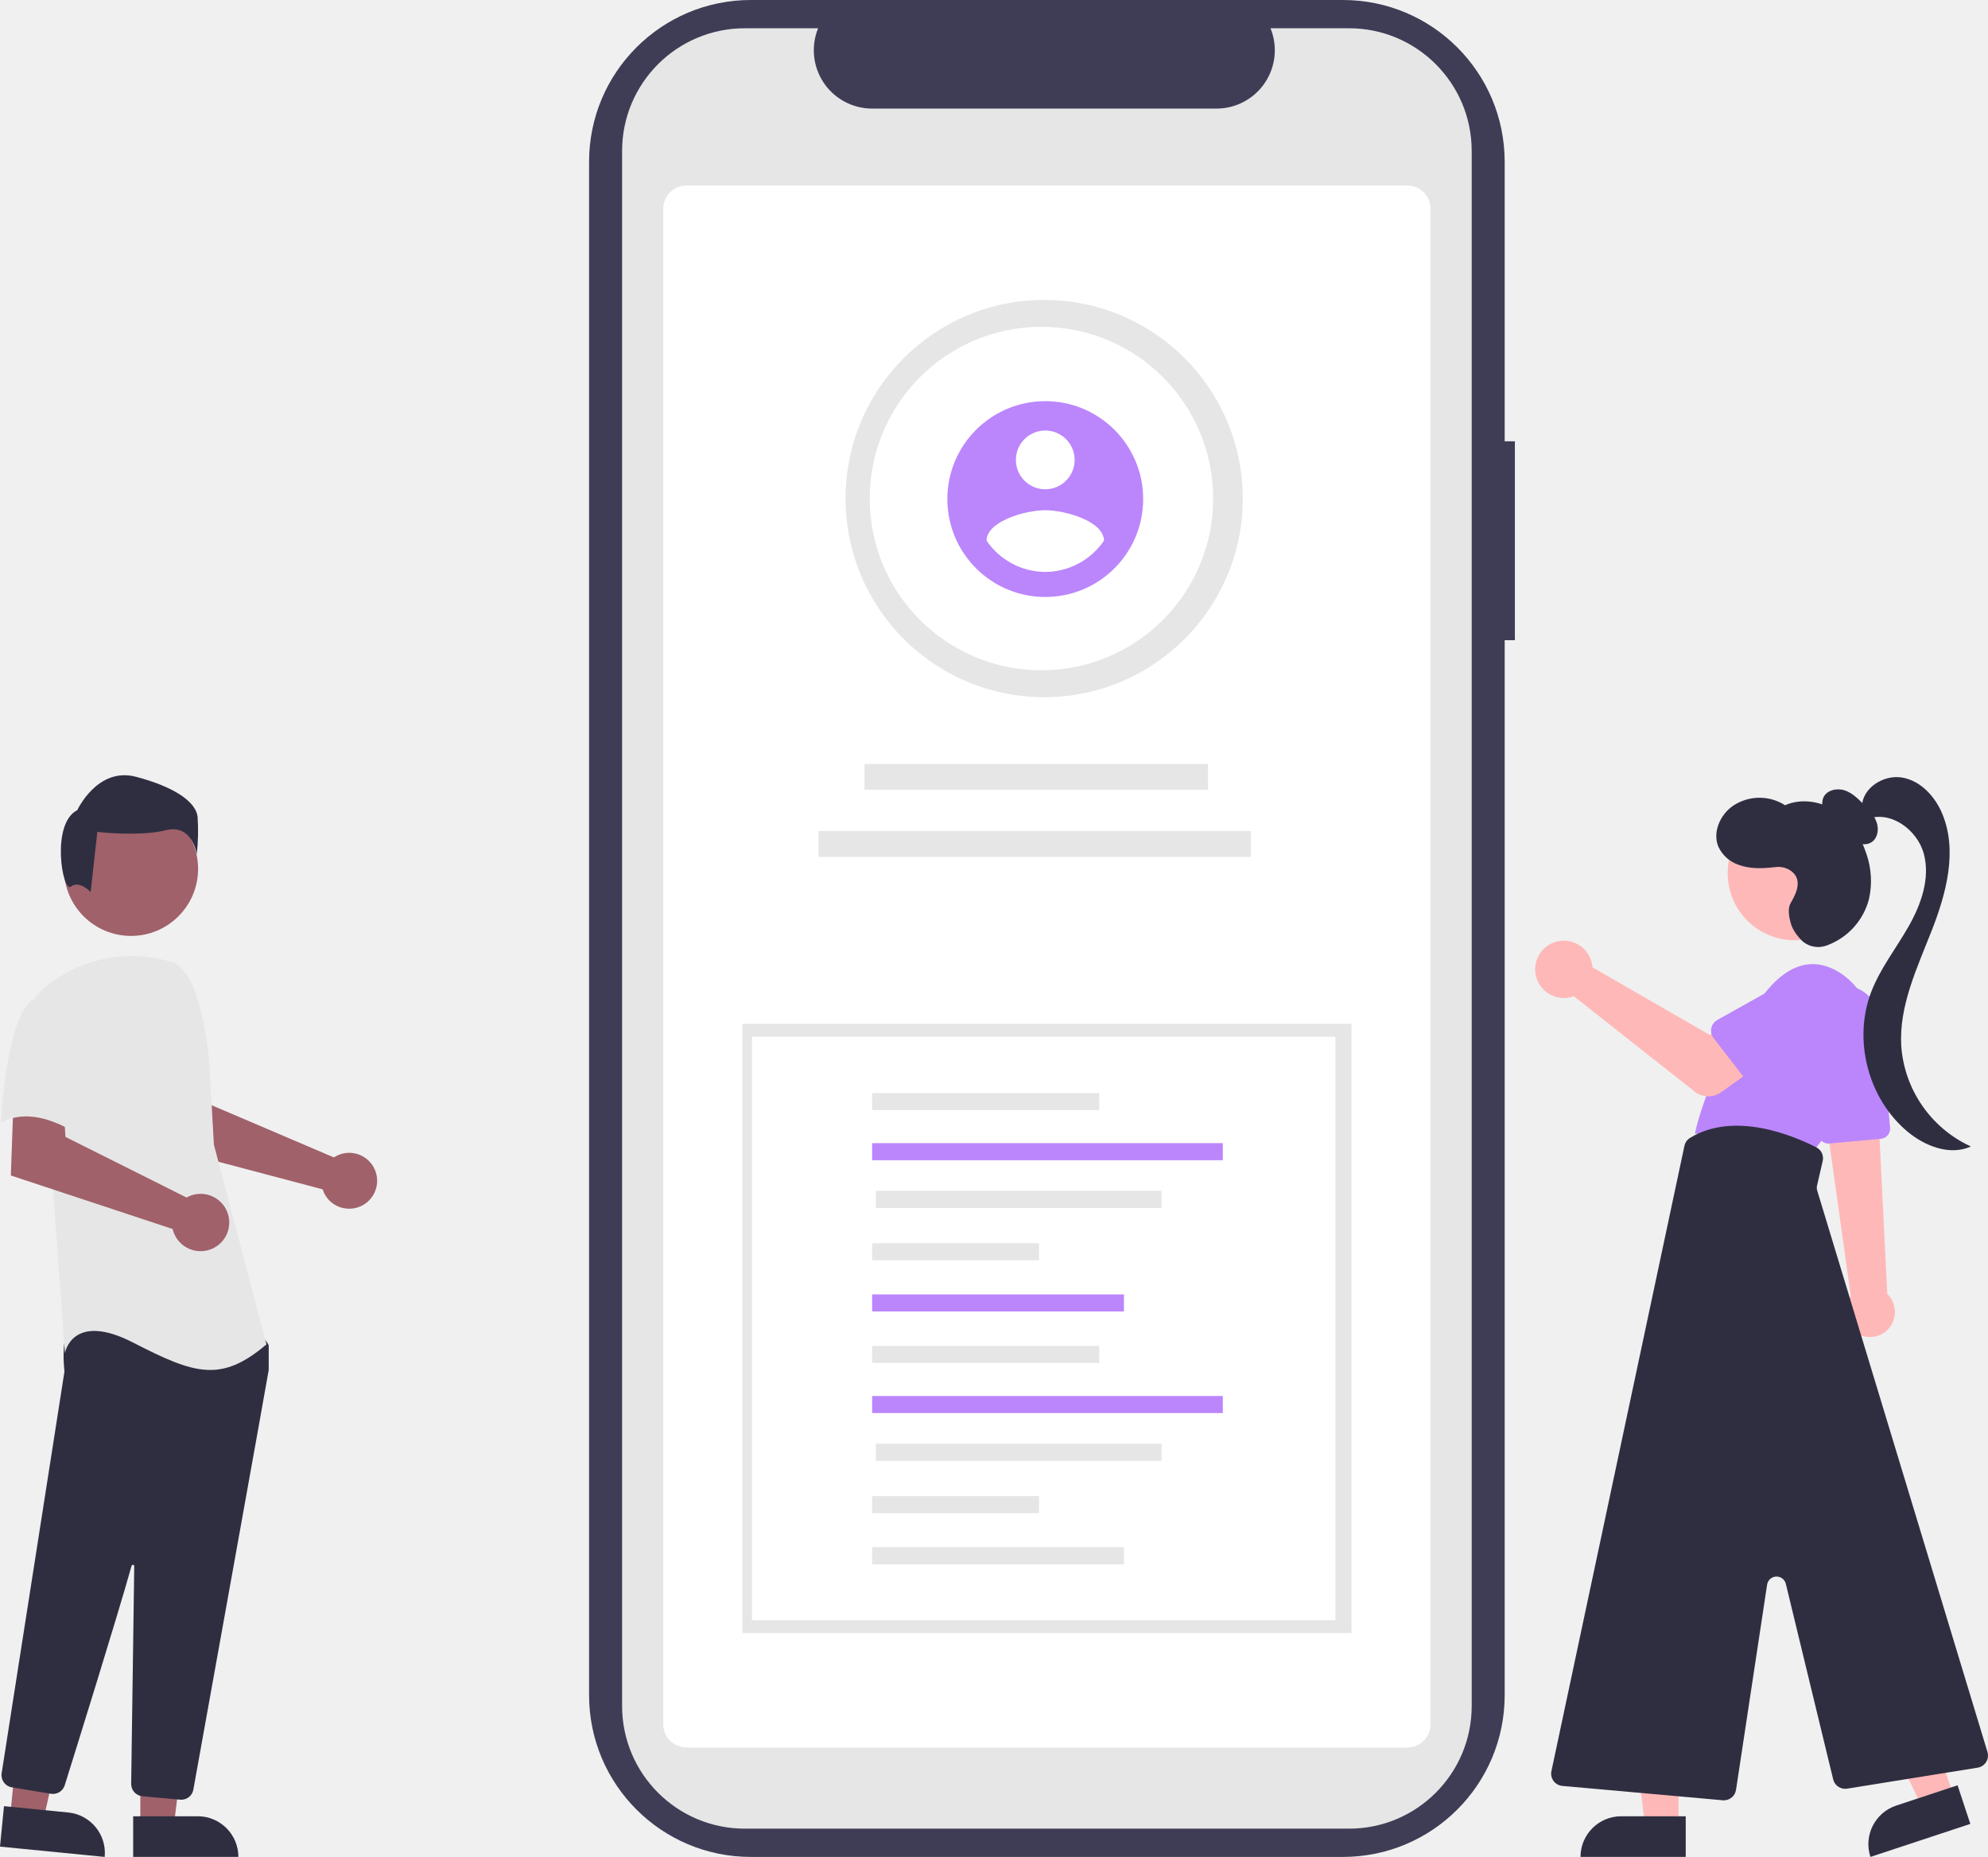
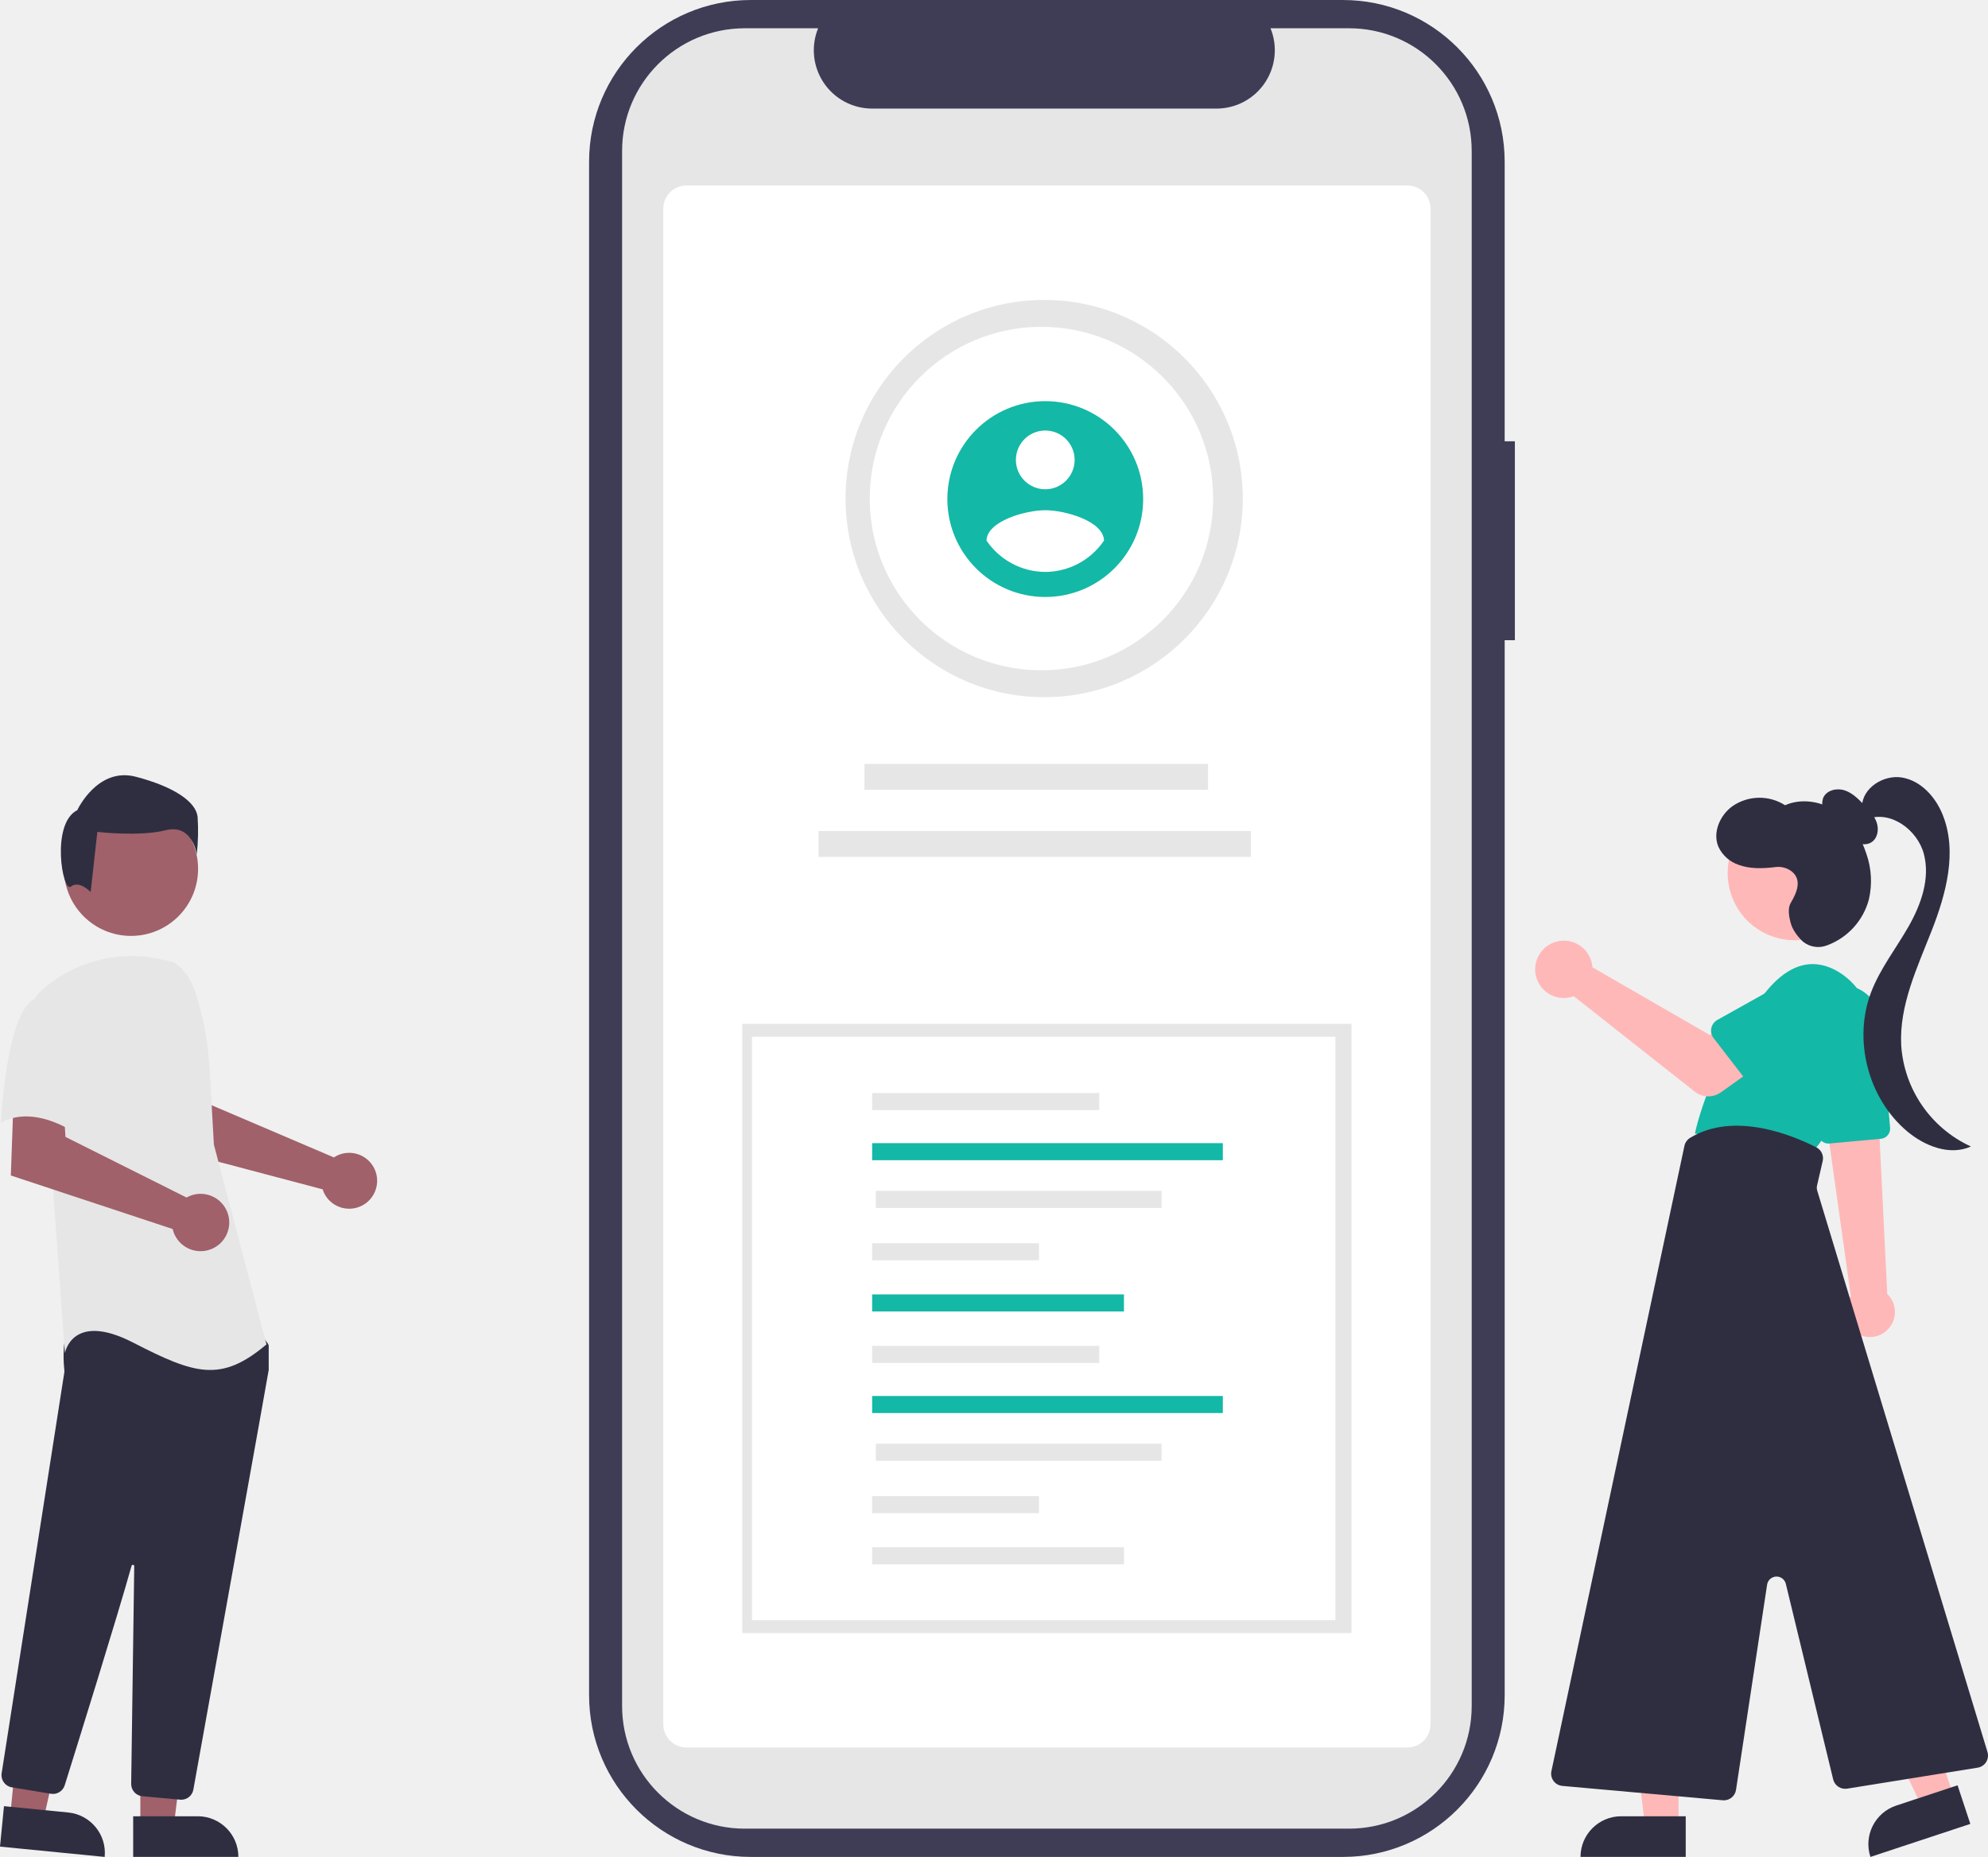
<svg xmlns="http://www.w3.org/2000/svg" id="ace505a7-e733-4353-98c8-975df89a5922" data-name="Layer 1" width="728.082" height="680.001" viewBox="0 0 728.082 680.001">
  <path id="a55003b0-0446-4784-a3ce-c481a9759178" data-name="Path 339" d="M790.764,271.594h-3.736v-102.354a59.24,59.24,0,0,0-59.24-59.24h-216.846a59.24,59.24,0,0,0-59.24,59.24v561.521a59.24,59.24,0,0,0,59.24,59.24h216.85a59.24,59.24,0,0,0,59.24-59.24v-386.31h3.732Z" transform="translate(-235.959 -109.9995)" fill="#3f3d56" />
  <path id="ad332593-d547-4870-8db7-c0503e6eb31e" data-name="Path 340" d="M774.954,165.275v569.452a44.93,44.93,0,0,1-44.913,44.923h-221.306a44.937,44.937,0,0,1-44.941-44.928v-569.447a44.936,44.936,0,0,1,44.941-44.922h26.845a21.364,21.364,0,0,0,19.764,29.411h126.168a21.364,21.364,0,0,0,19.76-29.415h28.756a44.93,44.93,0,0,1,44.922,44.913Z" transform="translate(-235.959 -109.9995)" fill="#e6e6e6" />
  <path d="M751.374,749.925h-264a8.51,8.51,0,0,1-8.5-8.5v-555a8.51,8.51,0,0,1,8.5-8.5h264a8.51,8.51,0,0,1,8.5,8.5v555A8.51,8.51,0,0,1,751.374,749.925Z" transform="translate(-235.959 -109.9995)" fill="#fff" />
  <circle id="edacdc74-dfad-4c1d-939b-d6c7a98a2115" data-name="Ellipse 56" cx="382.415" cy="182.571" r="72.736" fill="#e6e6e6" />
  <circle id="aec4df6d-8b06-4bbe-8d40-2c8bcc37cf40" data-name="Ellipse 60" cx="381.415" cy="182.571" r="62.889" fill="#fff" />
-   <path id="b468b121-27e1-4684-879a-d4a6b6510a38" data-name="Path 341" d="M618.774,256.9a35.856,35.856,0,1,0,35.856,35.856,35.856,35.856,0,0,0-35.856-35.856Zm0,10.757a10.757,10.757,0,1,1-10.757,10.757,10.757,10.757,0,0,1,10.757-10.757Zm0,51.784a26.121,26.121,0,0,1-21.514-11.481c.172-7.171,14.342-11.119,21.514-11.119s21.341,3.948,21.514,11.119a26.164,26.164,0,0,1-21.514,11.484Z" transform="translate(-235.959 -109.9995)" fill="#bb86fc" />
+   <path id="b468b121-27e1-4684-879a-d4a6b6510a38" data-name="Path 341" d="M618.774,256.9a35.856,35.856,0,1,0,35.856,35.856,35.856,35.856,0,0,0-35.856-35.856Zm0,10.757a10.757,10.757,0,1,1-10.757,10.757,10.757,10.757,0,0,1,10.757-10.757Zm0,51.784a26.121,26.121,0,0,1-21.514-11.481c.172-7.171,14.342-11.119,21.514-11.119s21.341,3.948,21.514,11.119a26.164,26.164,0,0,1-21.514,11.484Z" transform="translate(-235.959 -109.9995)" fill="#14b8a6" />
  <rect id="af237293-25a3-489f-aa06-65014690590a" data-name="Rectangle 26" x="316.605" y="279.75" width="125.838" height="9.458" fill="#e6e6e6" />
  <rect id="aecd757e-3845-4054-8ef4-8f3b3f1464a2" data-name="Rectangle 27" x="299.768" y="304.327" width="158.368" height="9.458" fill="#e6e6e6" />
  <rect id="a528162f-764e-4523-bc44-e6dc5465582a" data-name="Rectangle 25-2" x="271.868" y="374.923" width="223.094" height="223.094" fill="#e6e6e6" />
  <rect id="ac408f88-9589-4a26-924c-e7a781ddb6bc" data-name="Rectangle 25-3" x="275.415" y="379.643" width="213.655" height="213.655" fill="#fff" />
  <g id="be47c712-4ebf-4226-80ad-879612060a69" data-name="Group 22">
    <rect id="fadc6105-0551-448d-b6d9-436c4cc2b7a7" data-name="Rectangle 28" x="319.415" y="400.267" width="83.168" height="6.251" fill="#e6e6e6" />
-     <rect id="a4376b16-bb23-442d-8938-a8bcab4f190c" data-name="Rectangle 29" x="319.415" y="418.619" width="128.429" height="6.251" fill="#bb86fc" />
+     <rect id="a4376b16-bb23-442d-8938-a8bcab4f190c" data-name="Rectangle 29" x="319.415" y="418.619" width="128.429" height="6.251" fill="#14b8a6" />
    <rect id="ae6c1c25-1aef-4af7-84b7-a99cb79f7c28" data-name="Rectangle 30" x="320.75" y="436.096" width="104.667" height="6.251" fill="#e6e6e6" />
    <rect id="ad31106a-9486-4fc6-9d92-2d07f7dcec19" data-name="Rectangle 31" x="319.415" y="455.272" width="61.103" height="6.251" fill="#e6e6e6" />
-     <rect id="e133e237-d12d-4331-8259-b0f1b7869d24" data-name="Rectangle 32" x="319.415" y="474.003" width="92.22" height="6.251" fill="#bb86fc" />
+     <rect id="e133e237-d12d-4331-8259-b0f1b7869d24" data-name="Rectangle 32" x="319.415" y="474.003" width="92.22" height="6.251" fill="#14b8a6" />
    <rect id="a9ae706b-b3a6-4b62-8ac7-3a7f4cd0039d" data-name="Rectangle 38" x="319.415" y="492.851" width="83.168" height="6.251" fill="#e6e6e6" />
-     <rect id="bd082349-b2f2-4b60-be0c-57e16efac88b" data-name="Rectangle 39" x="319.415" y="511.202" width="128.429" height="6.251" fill="#bb86fc" />
+     <rect id="bd082349-b2f2-4b60-be0c-57e16efac88b" data-name="Rectangle 39" x="319.415" y="511.202" width="128.429" height="6.251" fill="#14b8a6" />
    <rect id="ac0416d6-b57f-4bc7-9ff0-bb8dbe215cb0" data-name="Rectangle 40" x="320.75" y="528.679" width="104.667" height="6.251" fill="#e6e6e6" />
    <rect id="b9702d28-4113-492b-a4b0-dbfc92fa702e" data-name="Rectangle 41" x="319.415" y="547.856" width="61.103" height="6.251" fill="#e6e6e6" />
    <rect id="b41357bb-831a-49ca-b340-115c840dd657" data-name="Rectangle 42" x="319.415" y="566.587" width="92.22" height="6.251" fill="#e6e6e6" />
  </g>
  <g id="ac800076-fc8a-4256-a3b5-70e496d28429" data-name="Group 23">
    <path id="b13647df-bb42-4a02-9bba-2700c526619d" data-name="Path 385" d="M928.727,595.025a9.13,9.13,0,1,1-15.852-9.064q.031-.053.062-.106a9.826,9.826,0,0,1,.86-1.22l-7.68-54.74-.23-1.64-1.56-11.17-.23-1.61.85.04,14.88.68,3.99.18.5,10.19,2.83,57.29a9.118,9.118,0,0,1,1.58,11.17Z" transform="translate(-235.959 -109.9995)" fill="#ffb8b8" />
-     <path id="bd34735f-0976-456f-8e45-072b5e73a744" data-name="Path 386" d="M905.931,528.751l18.895-1.733a3.73,3.73,0,0,0,3.364-4.037l-3.5-39.292a14.326,14.326,0,0,0-28.538,2.548q.036.406.096.809l5.666,38.54a3.724,3.724,0,0,0,3.678,3.181A2.639,2.639,0,0,0,905.931,528.751Z" transform="translate(-235.959 -109.9995)" fill="#bb86fc" />
-     <path id="f1e660d0-c56f-45d1-8714-e8a3d2ffeea9" data-name="Path 387" d="M920.253,497.008a26.316,26.316,0,0,0-9.679-30.288c-7.125-4.875-16.875-6.625-27.375,5.875-21,25-26.5,52.5-26.5,52.5l43,7S914.322,514.22,920.253,497.008Z" transform="translate(-235.959 -109.9995)" fill="#bb86fc" />
+     <path id="bd34735f-0976-456f-8e45-072b5e73a744" data-name="Path 386" d="M905.931,528.751l18.895-1.733a3.73,3.73,0,0,0,3.364-4.037l-3.5-39.292a14.326,14.326,0,0,0-28.538,2.548q.036.406.096.809l5.666,38.54a3.724,3.724,0,0,0,3.678,3.181A2.639,2.639,0,0,0,905.931,528.751Z" transform="translate(-235.959 -109.9995)" fill="#14b8a6" />
+     <path id="f1e660d0-c56f-45d1-8714-e8a3d2ffeea9" data-name="Path 387" d="M920.253,497.008a26.316,26.316,0,0,0-9.679-30.288c-7.125-4.875-16.875-6.625-27.375,5.875-21,25-26.5,52.5-26.5,52.5l43,7S914.322,514.22,920.253,497.008Z" transform="translate(-235.959 -109.9995)" fill="#14b8a6" />
    <path id="eb60bd0b-2a6b-4db7-a453-977e2259822f" data-name="Path 388" d="M850.706,778.614h-12.26l-5.832-47.288h18.094Z" transform="translate(-235.959 -109.9995)" fill="#ffb8b8" />
    <path id="b4104c20-2c86-47e7-b6b0-d86d656d7ba2" data-name="Path 389" d="M814.805,789.997h38.531v-14.887h-23.644a14.887,14.887,0,0,0-14.887,14.887Z" transform="translate(-235.959 -109.9995)" fill="#2f2e41" />
    <path id="b4e48bf6-fea8-48c3-adaa-b392a855b3f6" data-name="Path 390" d="M951.5,767.921l-11.64,3.848-20.38-43.068,17.18-5.679Z" transform="translate(-235.959 -109.9995)" fill="#ffb8b8" />
    <path id="a6908023-9fbc-48a9-be4c-c86c0c45ebaf" data-name="Path 391" d="M920.983,789.997l36.584-12.092-4.672-14.135-22.45,7.42a14.887,14.887,0,0,0-9.463,18.807Z" transform="translate(-235.959 -109.9995)" fill="#2f2e41" />
    <circle id="a687fec6-02c9-4040-89ed-32d713123e7f" data-name="Ellipse 65" cx="657.301" cy="319.761" r="24.561" fill="#ffb8b8" />
    <path id="badfc474-5669-4d61-bc01-f70cc92406de" data-name="Path 392" d="M871.755,765.451l11.385-75.145a3.5,3.5,0,0,1,6.862-.3l17.338,71.612a4.533,4.533,0,0,0,5.088,3.385l47.825-7.686a4.5,4.5,0,0,0,3.593-5.75l-62.361-205.6a3.5,3.5,0,0,1-.061-1.8l2.076-9a4.484,4.484,0,0,0-2.327-5.014c-8.492-4.333-30-13.341-46.231-3.474a4.551,4.551,0,0,0-2.079,2.927l-48.716,228.97a4.5,4.5,0,0,0,4,5.419l58.757,5.262q.2.018.4.018a4.508,4.508,0,0,0,4.448-3.825Z" transform="translate(-235.959 -109.9995)" fill="#2f2e41" />
    <path id="eb685785-93ca-4296-839e-b201e57ae5bb" data-name="Path 393" d="M909.546,412.407a18.58,18.58,0,0,1-4.855-4.22,6.3,6.3,0,0,1-.97-6.1c1.241-2.738,4.928-3.6,7.786-2.671s5.065,3.172,7.153,5.333c1.839,1.9,3.731,3.892,4.6,6.391s.424,5.668-1.746,7.185c-2.13,1.488-5.192.879-7.24-.719s-3.316-3.97-4.525-6.27Z" transform="translate(-235.959 -109.9995)" fill="#2f2e41" />
    <path id="a7ccb8bb-f2b9-4447-b454-9c546e399f41" data-name="Path 394" d="M917.865,405.409c.136-6.92,8.024-11.883,14.837-10.656s12.049,7.035,14.67,13.441c5.538,13.535,1.381,28.979-3.955,42.6s-11.94,27.439-11.161,42.043a43.925,43.925,0,0,0,25.515,37c-7.688,3.485-16.878-.115-23.339-5.548-14.348-12.065-19.886-33.546-13.161-51.044,3.317-8.631,9.163-16.015,13.727-24.056s7.913-17.518,5.556-26.459-12.385-16.179-20.958-12.72Z" transform="translate(-235.959 -109.9995)" fill="#2f2e41" />
    <path id="bd42e2a1-f38b-413b-b655-cc202f14f4c1" data-name="Path 395" d="M891.787,440.659c2.141-3.618,4.3-8.368.388-11.531a8.064,8.064,0,0,0-6.05-1.6c-4.412.532-9.217.751-13.488-.852a12.644,12.644,0,0,1-7.335-6.591c-2.2-5.224.556-11.572,5.165-14.874a17.4,17.4,0,0,1,19.258-.341c5.97-2.637,13.213-1.464,18.637,2.166s9.135,9.443,11.151,15.65a30.206,30.206,0,0,1,.923,16.615,24.692,24.692,0,0,1-15.316,16.879,8.892,8.892,0,0,1-8.782-1.3s-3.385-2.955-4.444-6.514C891.079,445.629,890.644,442.592,891.787,440.659Z" transform="translate(-235.959 -109.9995)" fill="#2f2e41" />
    <path id="a0cecca8-8fe0-4420-9365-651f9eef8dd5" data-name="Path 397" d="M818.925,462.575a10.524,10.524,0,0,1,.239,1.64l42.957,24.782,10.441-6.011,11.131,14.572-17.45,12.438a8,8,0,0,1-9.6-.234l-44.3-34.946a10.5,10.5,0,1,1,6.576-12.241Z" transform="translate(-235.959 -109.9995)" fill="#ffb8b8" />
-     <path id="b21f2b01-13d8-4bae-8637-c810de2f9faf" data-name="Path 398" d="M863.558,490.171l13.884,17.994a4.5,4.5,0,0,0,6.8.373l15.717-16.321a12.5,12.5,0,0,0-14.926-20.056q-.204.152-.401.312l-19.712,11.022a4.5,4.5,0,0,0-1.365,6.676Z" transform="translate(-235.959 -109.9995)" fill="#bb86fc" />
+     <path id="b21f2b01-13d8-4bae-8637-c810de2f9faf" data-name="Path 398" d="M863.558,490.171l13.884,17.994a4.5,4.5,0,0,0,6.8.373l15.717-16.321a12.5,12.5,0,0,0-14.926-20.056q-.204.152-.401.312l-19.712,11.022a4.5,4.5,0,0,0-1.365,6.676Z" transform="translate(-235.959 -109.9995)" fill="#14b8a6" />
  </g>
  <g id="b22d1c68-5a77-444f-a5cc-3f82f20a89dd" data-name="Group 24">
    <path id="e5b1612b-0075-49ae-a43a-e875f9772667" data-name="Path 552" d="M359.66,533.056a10.091,10.091,0,0,0-1.411.787l-44.852-19.143-1.6-11.815-17.922-.11,1.059,27.1,59.2,15.658a10.606,10.606,0,0,0,.448,1.208,10.235,10.235,0,1,0,5.079-13.682Z" transform="translate(-235.959 -109.9995)" fill="#a0616a" />
    <path id="aa9c986c-d78a-4457-b2bb-b0791fabccea" data-name="Path 553" d="M287.357,778.615h12.26l5.832-47.288h-18.094Z" transform="translate(-235.959 -109.9995)" fill="#a0616a" />
    <path id="b210f84f-9c85-4cf8-a59b-65b7d4fb35d0" data-name="Path 554" d="M308.374,775.112h-23.644v14.882h38.531a14.887,14.887,0,0,0-14.887-14.887h-0Z" transform="translate(-235.959 -109.9995)" fill="#2f2e41" />
    <path id="f66096e0-a946-448d-a2e8-3cde5fe284ed" data-name="Path 555" d="M239.677,775.152l12.2,1.2,10.441-46.488-18.007-1.769Z" transform="translate(-235.959 -109.9995)" fill="#a0616a" />
    <path id="fcefb2c9-d6d5-4bec-a5f5-cc8066a5bb74" data-name="Path 556" d="M260.944,773.728,237.418,771.411,235.959,786.224l38.337,3.776A14.884,14.884,0,0,0,260.943,773.728Z" transform="translate(-235.959 -109.9995)" fill="#2f2e41" />
    <circle id="b1d8892c-f39d-4126-8224-86b256c1ff9d" data-name="Ellipse 84" cx="47.985" cy="318.169" r="24.561" fill="#a0616a" />
    <path id="ac2d3eab-b9a5-4eb5-9d63-fe405943fbfc" data-name="Path 557" d="M302.357,769.053a4.471,4.471,0,0,0,4.415-3.7c6.341-35.219,27.088-150.4,27.584-153.593a1.416,1.416,0,0,0,.016-.222v-8.588a1.489,1.489,0,0,0-.279-.872l-2.74-3.838a1.479,1.479,0,0,0-1.144-.625c-15.622-.732-66.784-2.879-69.256.209h0c-2.482,3.1-1.6,12.507-1.4,14.36l-.01.193-22.985,147a4.512,4.512,0,0,0,3.715,5.135l14.356,2.365a4.521,4.521,0,0,0,5.025-3.093c4.44-14.188,19.329-61.918,24.489-80.387a.5.5,0,0,1,.981.139c-.258,17.606-.881,62.523-1.1,78.037l-.023,1.671a4.518,4.518,0,0,0,4.093,4.536l13.843,1.254A4.174,4.174,0,0,0,302.357,769.053Z" transform="translate(-235.959 -109.9995)" fill="#2f2e41" />
    <path id="bbed60f3-1a89-4078-91d7-bc96163e326a" data-name="Path 99" d="M299.532,462.387c4.286,2.548,6.851,7.23,8.323,12a113.686,113.686,0,0,1,4.884,27.159l1.556,27.6,19.255,73.17c-16.689,14.121-26.315,10.911-48.781-.639s-25.032,3.851-25.032,3.851l-4.492-62.258-6.418-68.032a30.172,30.172,0,0,1,4.862-4.674,49.659,49.659,0,0,1,42.442-9Z" transform="translate(-235.959 -109.9995)" fill="#e6e6e6" />
    <path id="ff536e95-7831-431c-8ca8-0e166a93b4bb" data-name="Path 558" d="M305.786,547.833a10.528,10.528,0,0,0-1.5.7l-44.35-22.2-.736-12.026-18.294-1.261-.98,27.413,59.266,19.6a10.5,10.5,0,1,0,6.593-12.232Z" transform="translate(-235.959 -109.9995)" fill="#a0616a" />
    <path id="ed99b844-bab2-4090-afff-3e8d6994d5eb" data-name="Path 101" d="M249.147,475.545c-10.911,3.851-12.834,45.574-12.834,45.574,12.837-7.06,28.241,4.493,28.241,4.493s3.209-10.912,7.06-25.032a24.53,24.53,0,0,0-5.134-23.106S260.059,471.692,249.147,475.545Z" transform="translate(-235.959 -109.9995)" fill="#e6e6e6" />
    <path id="a410275c-d14b-4b59-9c0e-be849f4d4fe2" data-name="Path 102" d="M261.926,434.664c3.06-2.448,7.235,2,7.235,2l2.448-22.031s15.3,1.833,25.094-.612,11.323,8.875,11.323,8.875a78.584,78.584,0,0,0,.306-13.771c-.612-5.508-8.568-11.017-22.645-14.689s-21.421,12.241-21.421,12.241C254.468,411.572,258.862,437.113,261.926,434.664Z" transform="translate(-235.959 -109.9995)" fill="#2f2e41" />
  </g>
</svg>
